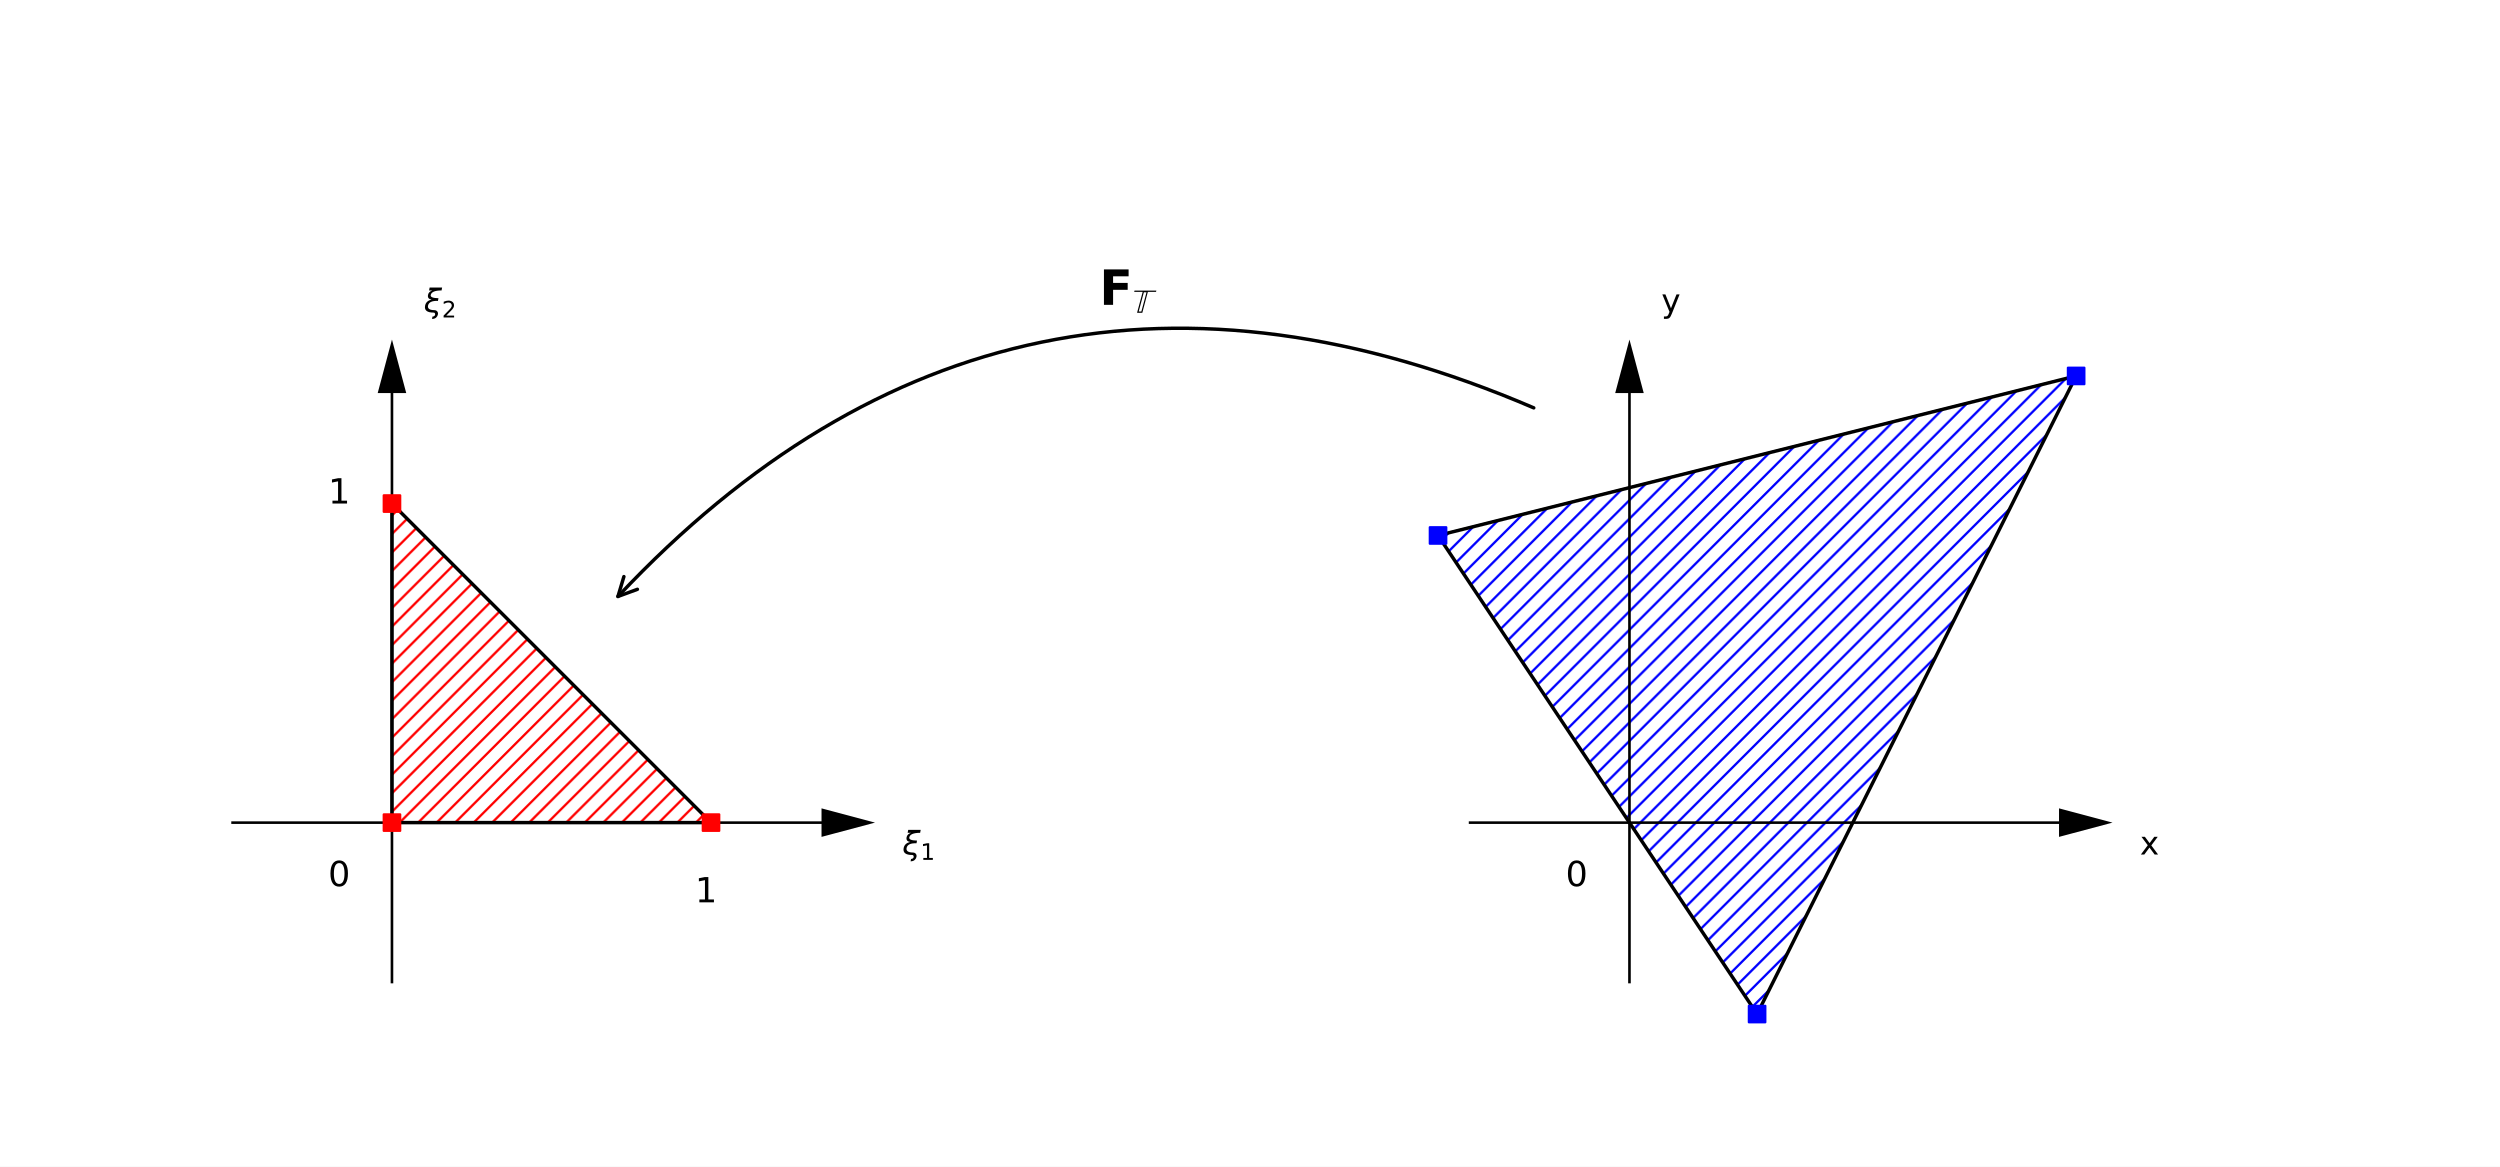
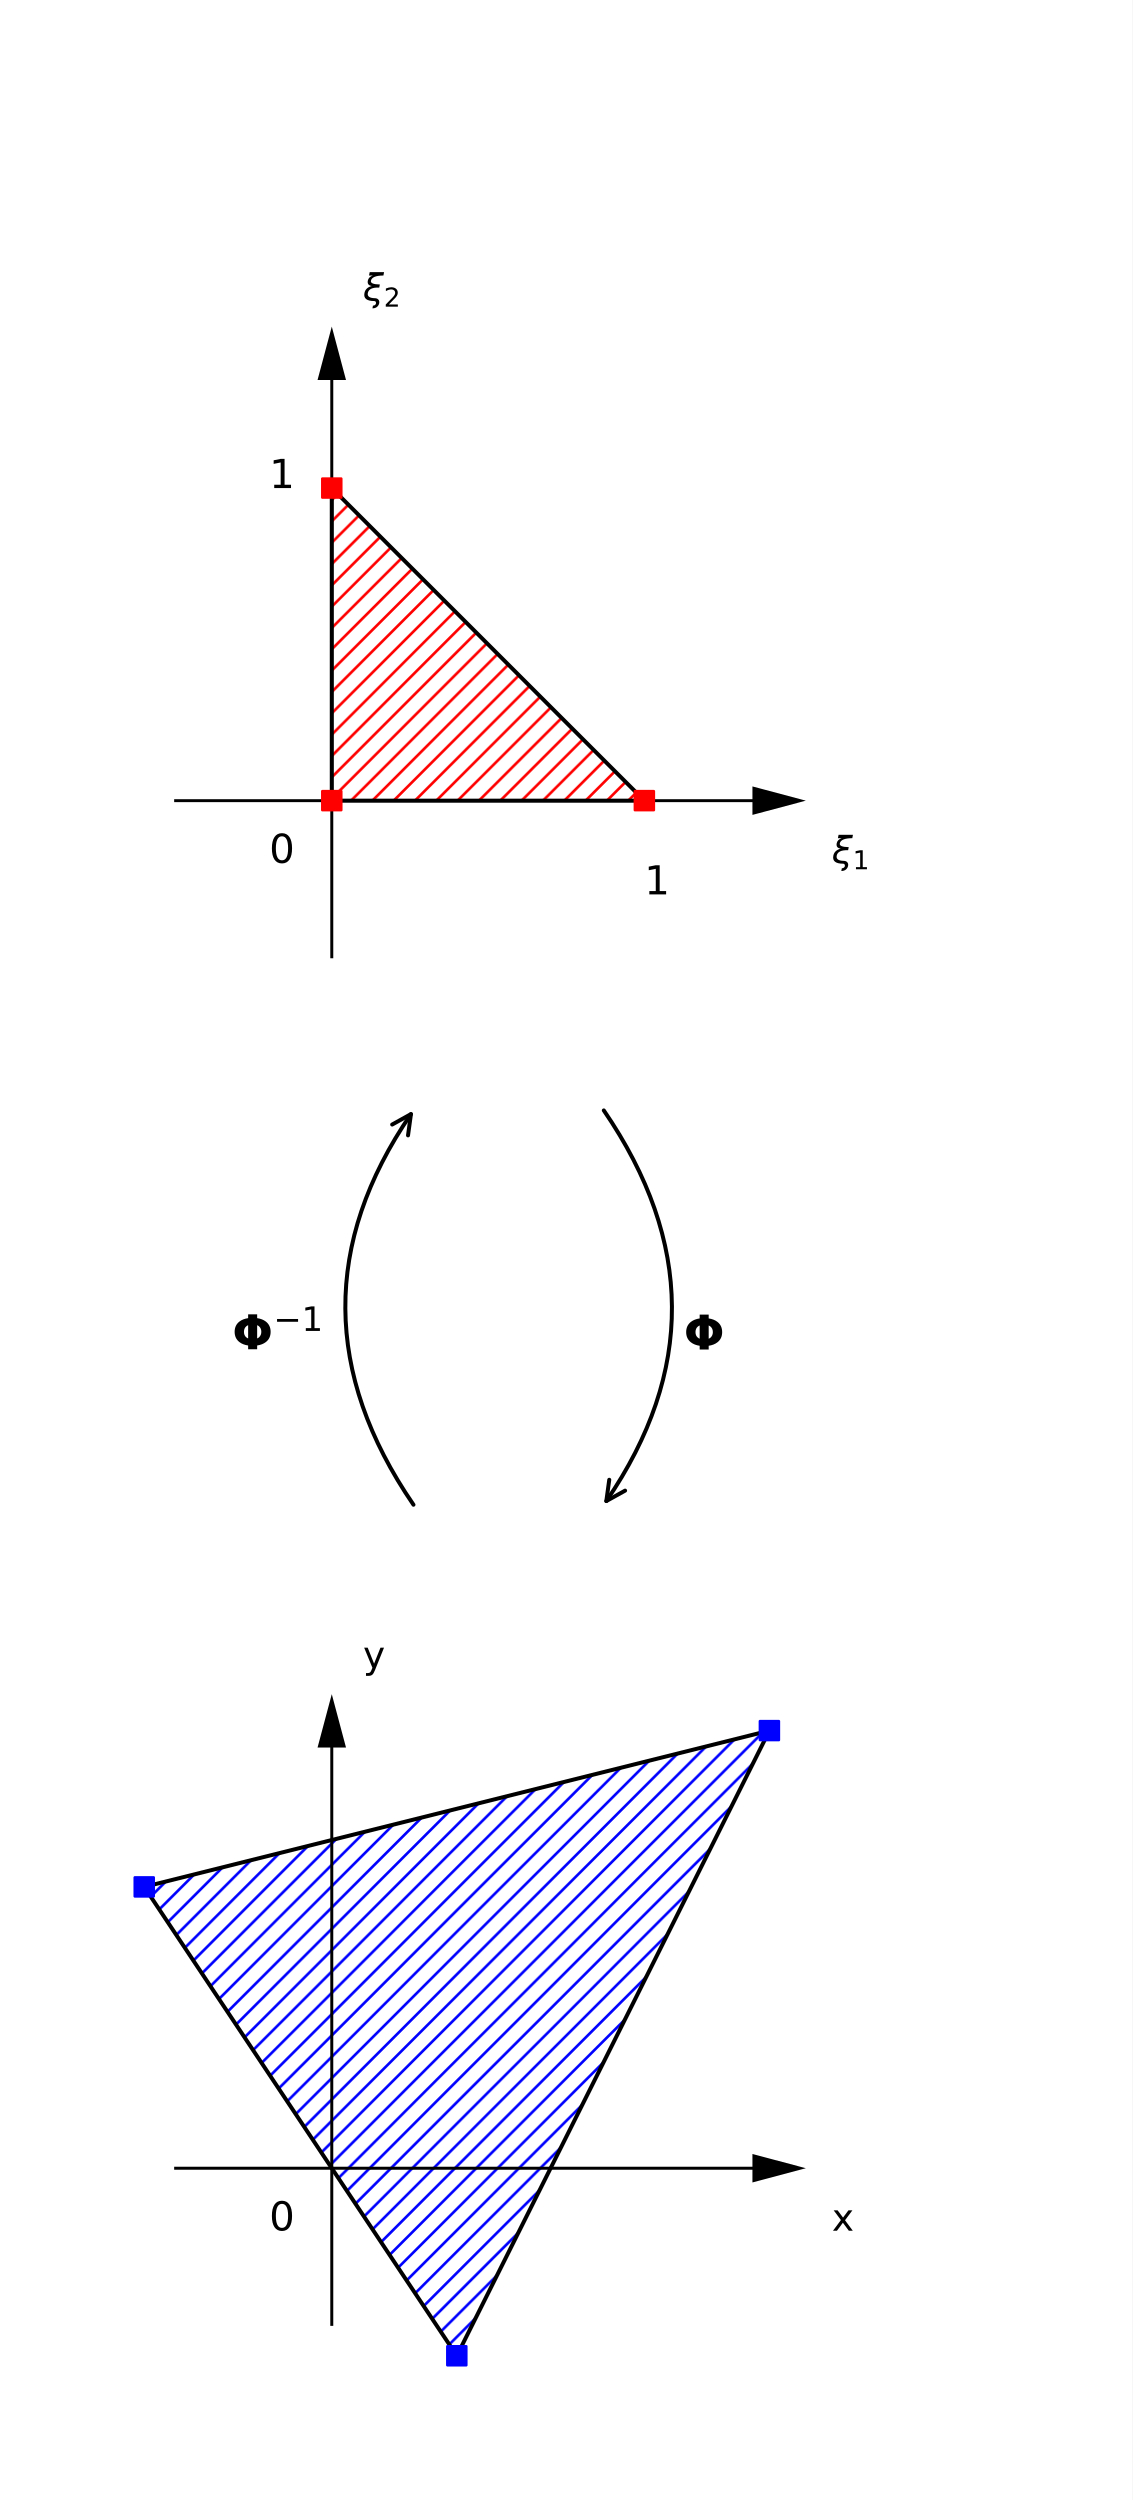
- <svg xmlns="http://www.w3.org/2000/svg" xmlns:xlink="http://www.w3.org/1999/xlink" width="1080pt" height="504pt" viewBox="0 0 1080 504" version="1.1">
+ <svg xmlns="http://www.w3.org/2000/svg" xmlns:xlink="http://www.w3.org/1999/xlink" width="424.8pt" height="937.8pt" viewBox="0 0 424.8 937.8" version="1.1">
  <defs>
    <style type="text/css">*{stroke-linejoin: round; stroke-linecap: butt}</style>
  </defs>
  <g id="figure_1">
    <g id="patch_1">
-       <path d="M 0 504  L 1080 504  L 1080 0  L 0 0  z " style="fill: #ffffff" />
+       <path d="M 0 937.8  L 424.8 937.8  L 424.8 0  L 0 0  z " style="fill: #ffffff" />
    </g>
    <g id="axes_1">
      <g id="patch_2">
-         <path d="M 169.329 355.371  L 307.157 355.371  L 169.329 217.543  z " clip-path="url(#pb351449497)" style="fill: url(#h2d4992dae0)" />
+         <path d="M 124.457 300.343  L 241.714 300.343  L 124.457 183.086  z " clip-path="url(#pb8e67d46ed)" style="fill: url(#h3e8b75729e)" />
      </g>
      <g id="line2d_1">
-         <path d="M 307.157 355.371  L 169.329 355.371  M 169.329 217.543  L 169.329 355.371  M 169.329 217.543  L 307.157 355.371  " clip-path="url(#pb351449497)" style="fill: none; stroke: #000000; stroke-width: 1.5; stroke-linecap: square" />
+         <path d="M 241.714 300.343  L 124.457 300.343  M 124.457 183.086  L 124.457 300.343  M 124.457 183.086  L 241.714 300.343  " clip-path="url(#pb8e67d46ed)" style="fill: none; stroke: #000000; stroke-width: 1.5; stroke-linecap: square" />
      </g>
      <g id="patch_3">
-         <path d="M 376.071 355.371  L 355.397 360.885  L 355.397 355.44  L 100.414 355.44  L 100.414 355.303  L 355.397 355.303  L 355.397 349.858  z " clip-path="url(#pb351449497)" style="stroke: #000000; stroke-linejoin: miter" />
+         <path d="M 300.343 300.343  L 282.754 305.033  L 282.754 300.401  L 65.829 300.401  L 65.829 300.284  L 282.754 300.284  L 282.754 295.653  z " clip-path="url(#pb8e67d46ed)" style="stroke: #000000; stroke-linejoin: miter" />
      </g>
      <g id="patch_4">
-         <path d="M 169.329 148.629  L 174.842 169.303  L 169.397 169.303  L 169.397 424.286  L 169.26 424.286  L 169.26 169.303  L 163.815 169.303  z " clip-path="url(#pb351449497)" style="stroke: #000000; stroke-linejoin: miter" />
+         <path d="M 124.457 124.457  L 129.147 142.046  L 124.516 142.046  L 124.516 358.971  L 124.399 358.971  L 124.399 142.046  L 119.767 142.046  z " clip-path="url(#pb8e67d46ed)" style="stroke: #000000; stroke-linejoin: miter" />
      </g>
      <g id="line2d_2" />
      <g id="PathCollection_1">
        <defs>
-           <path id="mcbed2ac73c" d="M -3.536 3.536  L 3.536 3.536  L 3.536 -3.536  L -3.536 -3.536  z " style="stroke: #ff0000" />
+           <path id="mdfe0efa1a2" d="M -3.536 3.536  L 3.536 3.536  L 3.536 -3.536  L -3.536 -3.536  z " style="stroke: #ff0000" />
        </defs>
-         <g clip-path="url(#pb351449497)">
-           <use xlink:href="#mcbed2ac73c" x="169.329" y="355.371" style="fill: #ff0000; stroke: #ff0000" />
-           <use xlink:href="#mcbed2ac73c" x="307.157" y="355.371" style="fill: #ff0000; stroke: #ff0000" />
-           <use xlink:href="#mcbed2ac73c" x="169.329" y="217.543" style="fill: #ff0000; stroke: #ff0000" />
+         <g clip-path="url(#pb8e67d46ed)">
+           <use xlink:href="#mdfe0efa1a2" x="124.457" y="300.343" style="fill: #ff0000; stroke: #ff0000" />
+           <use xlink:href="#mdfe0efa1a2" x="241.714" y="300.343" style="fill: #ff0000; stroke: #ff0000" />
+           <use xlink:href="#mdfe0efa1a2" x="124.457" y="183.086" style="fill: #ff0000; stroke: #ff0000" />
        </g>
      </g>
      <g id="text_1">
-         <g transform="translate(389.8543 369.1543) scale(0.14 -0.14)">
+         <g transform="translate(312.0686 323.7943) scale(0.14 -0.14)">
          <defs>
            <path id="DejaVuSans-Oblique-3be" d="M 2016 397  Q 2428 394 2628 159  Q 2844 -88 2772 -463  Q 2700 -822 2422 -1072  Q 2119 -1344 1609 -1344  Q 1656 -1109 1700 -872  Q 1913 -888 2072 -750  Q 2194 -641 2216 -525  Q 2247 -359 2175 -222  Q 2100 -91 1922 -91  Q -25 -91 241 1275  Q 422 2213 1516 2488  Q 663 2600 822 3413  Q 941 4028 1678 4284  L 1028 4284  L 1141 4863  L 3606 4863  L 3494 4284  Q 1528 4284 1350 3375  Q 1234 2778 2881 2750  L 2778 2219  Q 1009 2288 819 1275  Q 659 428 2016 397  z " transform="scale(0.015625)" />
            <path id="DejaVuSans-31" d="M 794 531  L 1825 531  L 1825 4091  L 703 3866  L 703 4441  L 1819 4666  L 2450 4666  L 2450 531  L 3481 531  L 3481 0  L 794 0  L 794 531  z " transform="scale(0.015625)" />
          </defs>
          <use xlink:href="#DejaVuSans-Oblique-3be" transform="translate(0 0.015625)" />
          <use xlink:href="#DejaVuSans-31" transform="translate(55.76172 -16.39062) scale(0.7)" />
        </g>
      </g>
      <g id="text_2">
-         <g transform="translate(183.1114 134.8457) scale(0.14 -0.14)">
+         <g transform="translate(136.1829 112.7314) scale(0.14 -0.14)">
          <defs>
            <path id="DejaVuSans-32" d="M 1228 531  L 3431 531  L 3431 0  L 469 0  L 469 531  Q 828 903 1448 1529  Q 2069 2156 2228 2338  Q 2531 2678 2651 2914  Q 2772 3150 2772 3378  Q 2772 3750 2511 3984  Q 2250 4219 1831 4219  Q 1534 4219 1204 4116  Q 875 4013 500 3803  L 500 4441  Q 881 4594 1212 4672  Q 1544 4750 1819 4750  Q 2544 4750 2975 4387  Q 3406 4025 3406 3419  Q 3406 3131 3298 2873  Q 3191 2616 2906 2266  Q 2828 2175 2409 1742  Q 1991 1309 1228 531  z " transform="scale(0.015625)" />
          </defs>
          <use xlink:href="#DejaVuSans-Oblique-3be" transform="translate(0 0.015625)" />
          <use xlink:href="#DejaVuSans-32" transform="translate(55.76172 -16.39062) scale(0.7)" />
        </g>
      </g>
      <g id="text_3">
-         <g transform="translate(141.7629 382.9371) scale(0.15 -0.15)">
+         <g transform="translate(101.0057 323.7943) scale(0.15 -0.15)">
          <defs>
            <path id="DejaVuSans-30" d="M 2034 4250  Q 1547 4250 1301 3770  Q 1056 3291 1056 2328  Q 1056 1369 1301 889  Q 1547 409 2034 409  Q 2525 409 2770 889  Q 3016 1369 3016 2328  Q 3016 3291 2770 3770  Q 2525 4250 2034 4250  z M 2034 4750  Q 2819 4750 3233 4129  Q 3647 3509 3647 2328  Q 3647 1150 3233 529  Q 2819 -91 2034 -91  Q 1250 -91 836 529  Q 422 1150 422 2328  Q 422 3509 836 4129  Q 1250 4750 2034 4750  z " transform="scale(0.015625)" />
          </defs>
          <use xlink:href="#DejaVuSans-30" transform="translate(0 0.78125)" />
        </g>
      </g>
      <g id="text_4">
-         <g transform="translate(141.7629 217.5429) scale(0.15 -0.15)">
+         <g transform="translate(101.0057 183.0857) scale(0.15 -0.15)">
          <use xlink:href="#DejaVuSans-31" transform="translate(0 0.09375)" />
        </g>
      </g>
      <g id="text_5">
-         <g transform="translate(300.2657 389.8286) scale(0.15 -0.15)">
+         <g transform="translate(241.7143 335.52) scale(0.15 -0.15)">
          <use xlink:href="#DejaVuSans-31" transform="translate(0 0.09375)" />
        </g>
      </g>
    </g>
    <g id="axes_2">
      <g id="patch_5">
-         <path d="M 896.889 162.411  L 621.231 231.326  L 759.06 438.069  z " clip-path="url(#pada0d2bb5a)" style="fill: url(#h4e6ba876f1)" />
+         <path d="M 288.617 649.183  L 54.103 707.811  L 171.36 883.697  z " clip-path="url(#p84ff2070af)" style="fill: url(#h88993a4ddd)" />
      </g>
      <g id="line2d_3">
-         <path d="M 621.231 231.326  L 896.889 162.411  M 759.06 438.069  L 896.889 162.411  M 759.06 438.069  L 621.231 231.326  " clip-path="url(#pada0d2bb5a)" style="fill: none; stroke: #000000; stroke-width: 1.5; stroke-linecap: square" />
+         <path d="M 54.103 707.811  L 288.617 649.183  M 171.36 883.697  L 288.617 649.183  M 171.36 883.697  L 54.103 707.811  " clip-path="url(#p84ff2070af)" style="fill: none; stroke: #000000; stroke-width: 1.5; stroke-linecap: square" />
      </g>
      <g id="patch_6">
-         <path d="M 910.671 355.371  L 889.997 360.885  L 889.997 355.44  L 635.014 355.44  L 635.014 355.303  L 889.997 355.303  L 889.997 349.858  z " clip-path="url(#pada0d2bb5a)" style="stroke: #000000; stroke-linejoin: miter" />
+         <path d="M 300.343 813.343  L 282.754 818.033  L 282.754 813.401  L 65.829 813.401  L 65.829 813.284  L 282.754 813.284  L 282.754 808.653  z " clip-path="url(#p84ff2070af)" style="stroke: #000000; stroke-linejoin: miter" />
      </g>
      <g id="patch_7">
-         <path d="M 703.929 148.629  L 709.442 169.303  L 703.997 169.303  L 703.997 424.286  L 703.86 424.286  L 703.86 169.303  L 698.415 169.303  z " clip-path="url(#pada0d2bb5a)" style="stroke: #000000; stroke-linejoin: miter" />
+         <path d="M 124.457 637.457  L 129.147 655.046  L 124.516 655.046  L 124.516 871.971  L 124.399 871.971  L 124.399 655.046  L 119.767 655.046  z " clip-path="url(#p84ff2070af)" style="stroke: #000000; stroke-linejoin: miter" />
      </g>
      <g id="line2d_4" />
      <g id="PathCollection_2">
        <defs>
-           <path id="m700230fad3" d="M -3.536 3.536  L 3.536 3.536  L 3.536 -3.536  L -3.536 -3.536  z " style="stroke: #0000ff" />
+           <path id="m5be9b0ef0e" d="M -3.536 3.536  L 3.536 3.536  L 3.536 -3.536  L -3.536 -3.536  z " style="stroke: #0000ff" />
        </defs>
-         <g clip-path="url(#pada0d2bb5a)">
-           <use xlink:href="#m700230fad3" x="896.889" y="162.411" style="fill: #0000ff; stroke: #0000ff" />
-           <use xlink:href="#m700230fad3" x="621.231" y="231.326" style="fill: #0000ff; stroke: #0000ff" />
-           <use xlink:href="#m700230fad3" x="759.06" y="438.069" style="fill: #0000ff; stroke: #0000ff" />
+         <g clip-path="url(#p84ff2070af)">
+           <use xlink:href="#m5be9b0ef0e" x="288.617" y="649.183" style="fill: #0000ff; stroke: #0000ff" />
+           <use xlink:href="#m5be9b0ef0e" x="54.103" y="707.811" style="fill: #0000ff; stroke: #0000ff" />
+           <use xlink:href="#m5be9b0ef0e" x="171.36" y="883.697" style="fill: #0000ff; stroke: #0000ff" />
        </g>
      </g>
      <g id="text_6">
-         <g transform="translate(924.4543 369.1543) scale(0.14 -0.14)">
+         <g transform="translate(312.0686 836.7943) scale(0.14 -0.14)">
          <defs>
            <path id="DejaVuSans-78" d="M 3513 3500  L 2247 1797  L 3578 0  L 2900 0  L 1881 1375  L 863 0  L 184 0  L 1544 1831  L 300 3500  L 978 3500  L 1906 2253  L 2834 3500  L 3513 3500  z " transform="scale(0.015625)" />
          </defs>
          <use xlink:href="#DejaVuSans-78" />
        </g>
      </g>
      <g id="text_7">
-         <g transform="translate(717.7114 134.8457) scale(0.14 -0.14)">
+         <g transform="translate(136.1829 625.7314) scale(0.14 -0.14)">
          <defs>
            <path id="DejaVuSans-79" d="M 2059 -325  Q 1816 -950 1584 -1140  Q 1353 -1331 966 -1331  L 506 -1331  L 506 -850  L 844 -850  Q 1081 -850 1212 -737  Q 1344 -625 1503 -206  L 1606 56  L 191 3500  L 800 3500  L 1894 763  L 2988 3500  L 3597 3500  L 2059 -325  z " transform="scale(0.015625)" />
          </defs>
          <use xlink:href="#DejaVuSans-79" />
        </g>
      </g>
      <g id="text_8">
-         <g transform="translate(676.3629 382.9371) scale(0.15 -0.15)">
+         <g transform="translate(101.0057 836.7943) scale(0.15 -0.15)">
          <use xlink:href="#DejaVuSans-30" transform="translate(0 0.78125)" />
        </g>
      </g>
    </g>
    <g id="patch_8">
-       <path d="M 266.957 257.67  Q 435.25 78.673 662.58 176.194  " style="fill: none; stroke: #000000; stroke-width: 1.5; stroke-linecap: round" />
-       <path d="M 275.351 254.581  L 266.957 257.67  L 269.523 249.101  " style="fill: none; stroke: #000000; stroke-width: 1.5; stroke-linecap: round" />
+       <path d="M 226.499 416.545  Q 277.141 490.5 227.447 563.071  " style="fill: none; stroke: #000000; stroke-width: 1.5; stroke-linecap: round" />
+       <path d="M 234.485 559.164  L 227.447 563.071  L 228.544 555.096  " style="fill: none; stroke: #000000; stroke-width: 1.5; stroke-linecap: round" />
+     </g>
+     <g id="patch_9">
+       <path d="M 155.101 564.455  Q 104.459 490.5 154.153 417.929  " style="fill: none; stroke: #000000; stroke-width: 1.5; stroke-linecap: round" />
+       <path d="M 147.115 421.836  L 154.153 417.929  L 153.056 425.904  " style="fill: none; stroke: #000000; stroke-width: 1.5; stroke-linecap: round" />
    </g>
    <g id="text_9">
-       <g transform="translate(474.975 131.7127) scale(0.21 -0.21)">
+       <g transform="translate(256.5 506.2669) scale(0.18 -0.18)">
        <defs>
-           <path id="DejaVuSans-Bold-46" d="M 588 4666  L 3834 4666  L 3834 3756  L 1791 3756  L 1791 2888  L 3713 2888  L 3713 1978  L 1791 1978  L 1791 0  L 588 0  L 588 4666  z " transform="scale(0.015625)" />
-           <path id="STIXNonUnicode-Italic-e160" d="M 4365 4179  L 4301 3942  L 2765 3942  L 1722 0  L 736 0  L 1792 3942  L 192 3942  L 256 4179  L 4365 4179  z M 2515 3872  L 2016 3872  L 1043 237  L 1542 237  L 2515 3872  z " transform="scale(0.015625)" />
+           <path id="DejaVuSans-Bold-3a6" d="M 2119 3213  Q 1975 3153 1866 3059  Q 1563 2800 1563 2328  Q 1563 1847 1866 1600  Q 1972 1506 2119 1447  L 2119 3213  z M 3322 1447  Q 3469 1506 3575 1600  Q 3878 1884 3878 2328  Q 3878 2788 3575 3059  Q 3472 3153 3322 3213  L 3322 1447  z M 2119 506  Q 1416 606 956 963  Q 319 1456 319 2328  Q 319 3203 956 3697  Q 1416 4053 2119 4153  L 2119 4666  L 3322 4666  L 3322 4153  Q 4025 4053 4481 3697  Q 5119 3203 5119 2328  Q 5119 1456 4481 963  Q 4025 609 3322 506  L 3322 0  L 2119 0  L 2119 506  z " transform="scale(0.015625)" />
        </defs>
-         <use xlink:href="#DejaVuSans-Bold-46" transform="translate(0 0.09375)" />
-         <use xlink:href="#STIXNonUnicode-Italic-e160" transform="translate(69.26758 -16.3125) scale(0.7)" />
+         <use xlink:href="#DejaVuSans-Bold-3a6" transform="translate(0 0.09375)" />
+       </g>
+     </g>
+     <g id="text_10">
+       <g transform="translate(87.12 506.2669) scale(0.18 -0.18)">
+         <defs>
+           <path id="DejaVuSans-2212" d="M 678 2272  L 4684 2272  L 4684 1741  L 678 1741  L 678 2272  z " transform="scale(0.015625)" />
+         </defs>
+         <use xlink:href="#DejaVuSans-Bold-3a6" transform="translate(0 0.684375)" />
+         <use xlink:href="#DejaVuSans-2212" transform="translate(85.9668 38.96563) scale(0.7)" />
+         <use xlink:href="#DejaVuSans-31" transform="translate(144.6191 38.96563) scale(0.7)" />
      </g>
    </g>
  </g>
  <defs>
-     <clipPath id="pb351449497">
-       <rect x="31.5" y="10.8" width="482.4" height="482.4" />
+     <clipPath id="pb8e67d46ed">
+       <rect x="7.2" y="7.2" width="410.4" height="410.4" />
    </clipPath>
-     <clipPath id="pada0d2bb5a">
-       <rect x="566.1" y="10.8" width="482.4" height="482.4" />
+     <clipPath id="p84ff2070af">
+       <rect x="7.2" y="520.2" width="410.4" height="410.4" />
    </clipPath>
  </defs>
  <defs>
-     <pattern id="h2d4992dae0" patternUnits="userSpaceOnUse" x="0" y="0" width="72" height="72">
+     <pattern id="h3e8b75729e" patternUnits="userSpaceOnUse" x="0" y="0" width="72" height="72">
      <rect x="0" y="0" width="73" height="73" fill="none" />
      <path d="M -36 36  L 36 -36  M -32 40  L 40 -32  M -28 44  L 44 -28  M -24 48  L 48 -24  M -20 52  L 52 -20  M -16 56  L 56 -16  M -12 60  L 60 -12  M -8 64  L 64 -8  M -4 68  L 68 -4  M 0 72  L 72 0  M 4 76  L 76 4  M 8 80  L 80 8  M 12 84  L 84 12  M 16 88  L 88 16  M 20 92  L 92 20  M 24 96  L 96 24  M 28 100  L 100 28  M 32 104  L 104 32  M 36 108  L 108 36  " style="fill: #ff0000; stroke: #ff0000; stroke-width: 1.0; stroke-linecap: butt; stroke-linejoin: miter" />
    </pattern>
-     <pattern id="h4e6ba876f1" patternUnits="userSpaceOnUse" x="0" y="0" width="72" height="72">
+     <pattern id="h88993a4ddd" patternUnits="userSpaceOnUse" x="0" y="0" width="72" height="72">
      <rect x="0" y="0" width="73" height="73" fill="none" />
      <path d="M -36 36  L 36 -36  M -32 40  L 40 -32  M -28 44  L 44 -28  M -24 48  L 48 -24  M -20 52  L 52 -20  M -16 56  L 56 -16  M -12 60  L 60 -12  M -8 64  L 64 -8  M -4 68  L 68 -4  M 0 72  L 72 0  M 4 76  L 76 4  M 8 80  L 80 8  M 12 84  L 84 12  M 16 88  L 88 16  M 20 92  L 92 20  M 24 96  L 96 24  M 28 100  L 100 28  M 32 104  L 104 32  M 36 108  L 108 36  " style="fill: #0000ff; stroke: #0000ff; stroke-width: 1.0; stroke-linecap: butt; stroke-linejoin: miter" />
    </pattern>
  </defs>
</svg>
